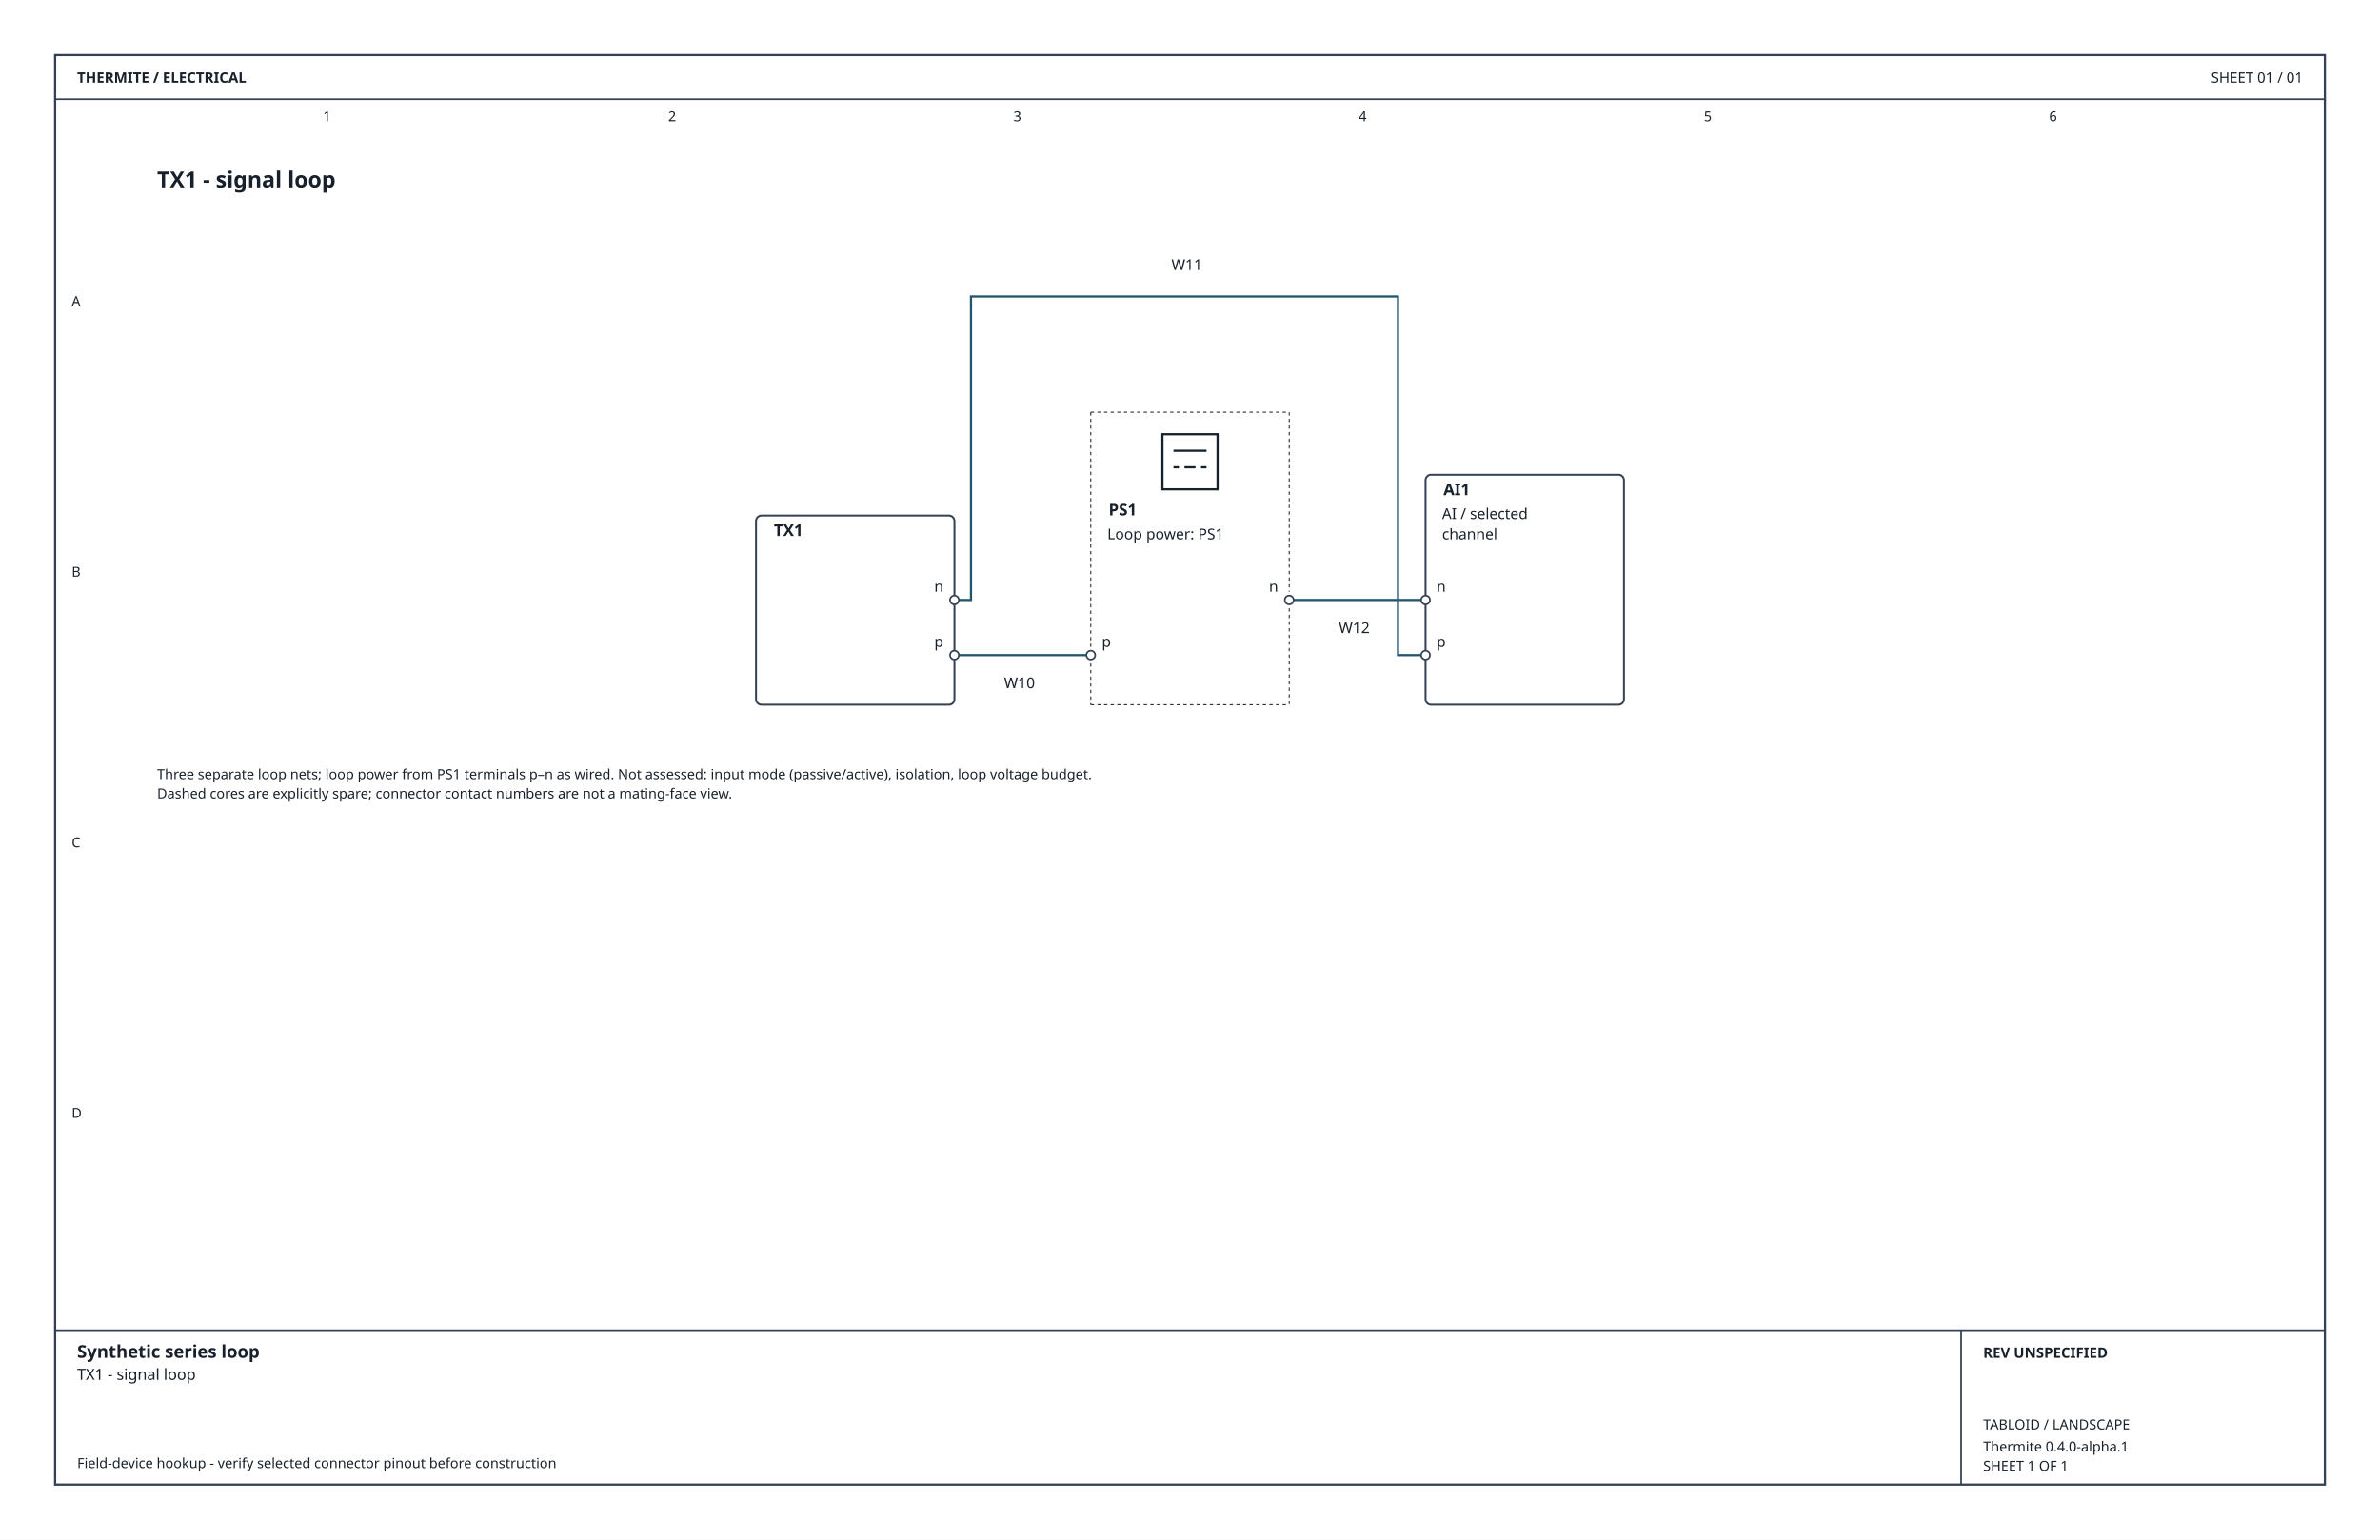
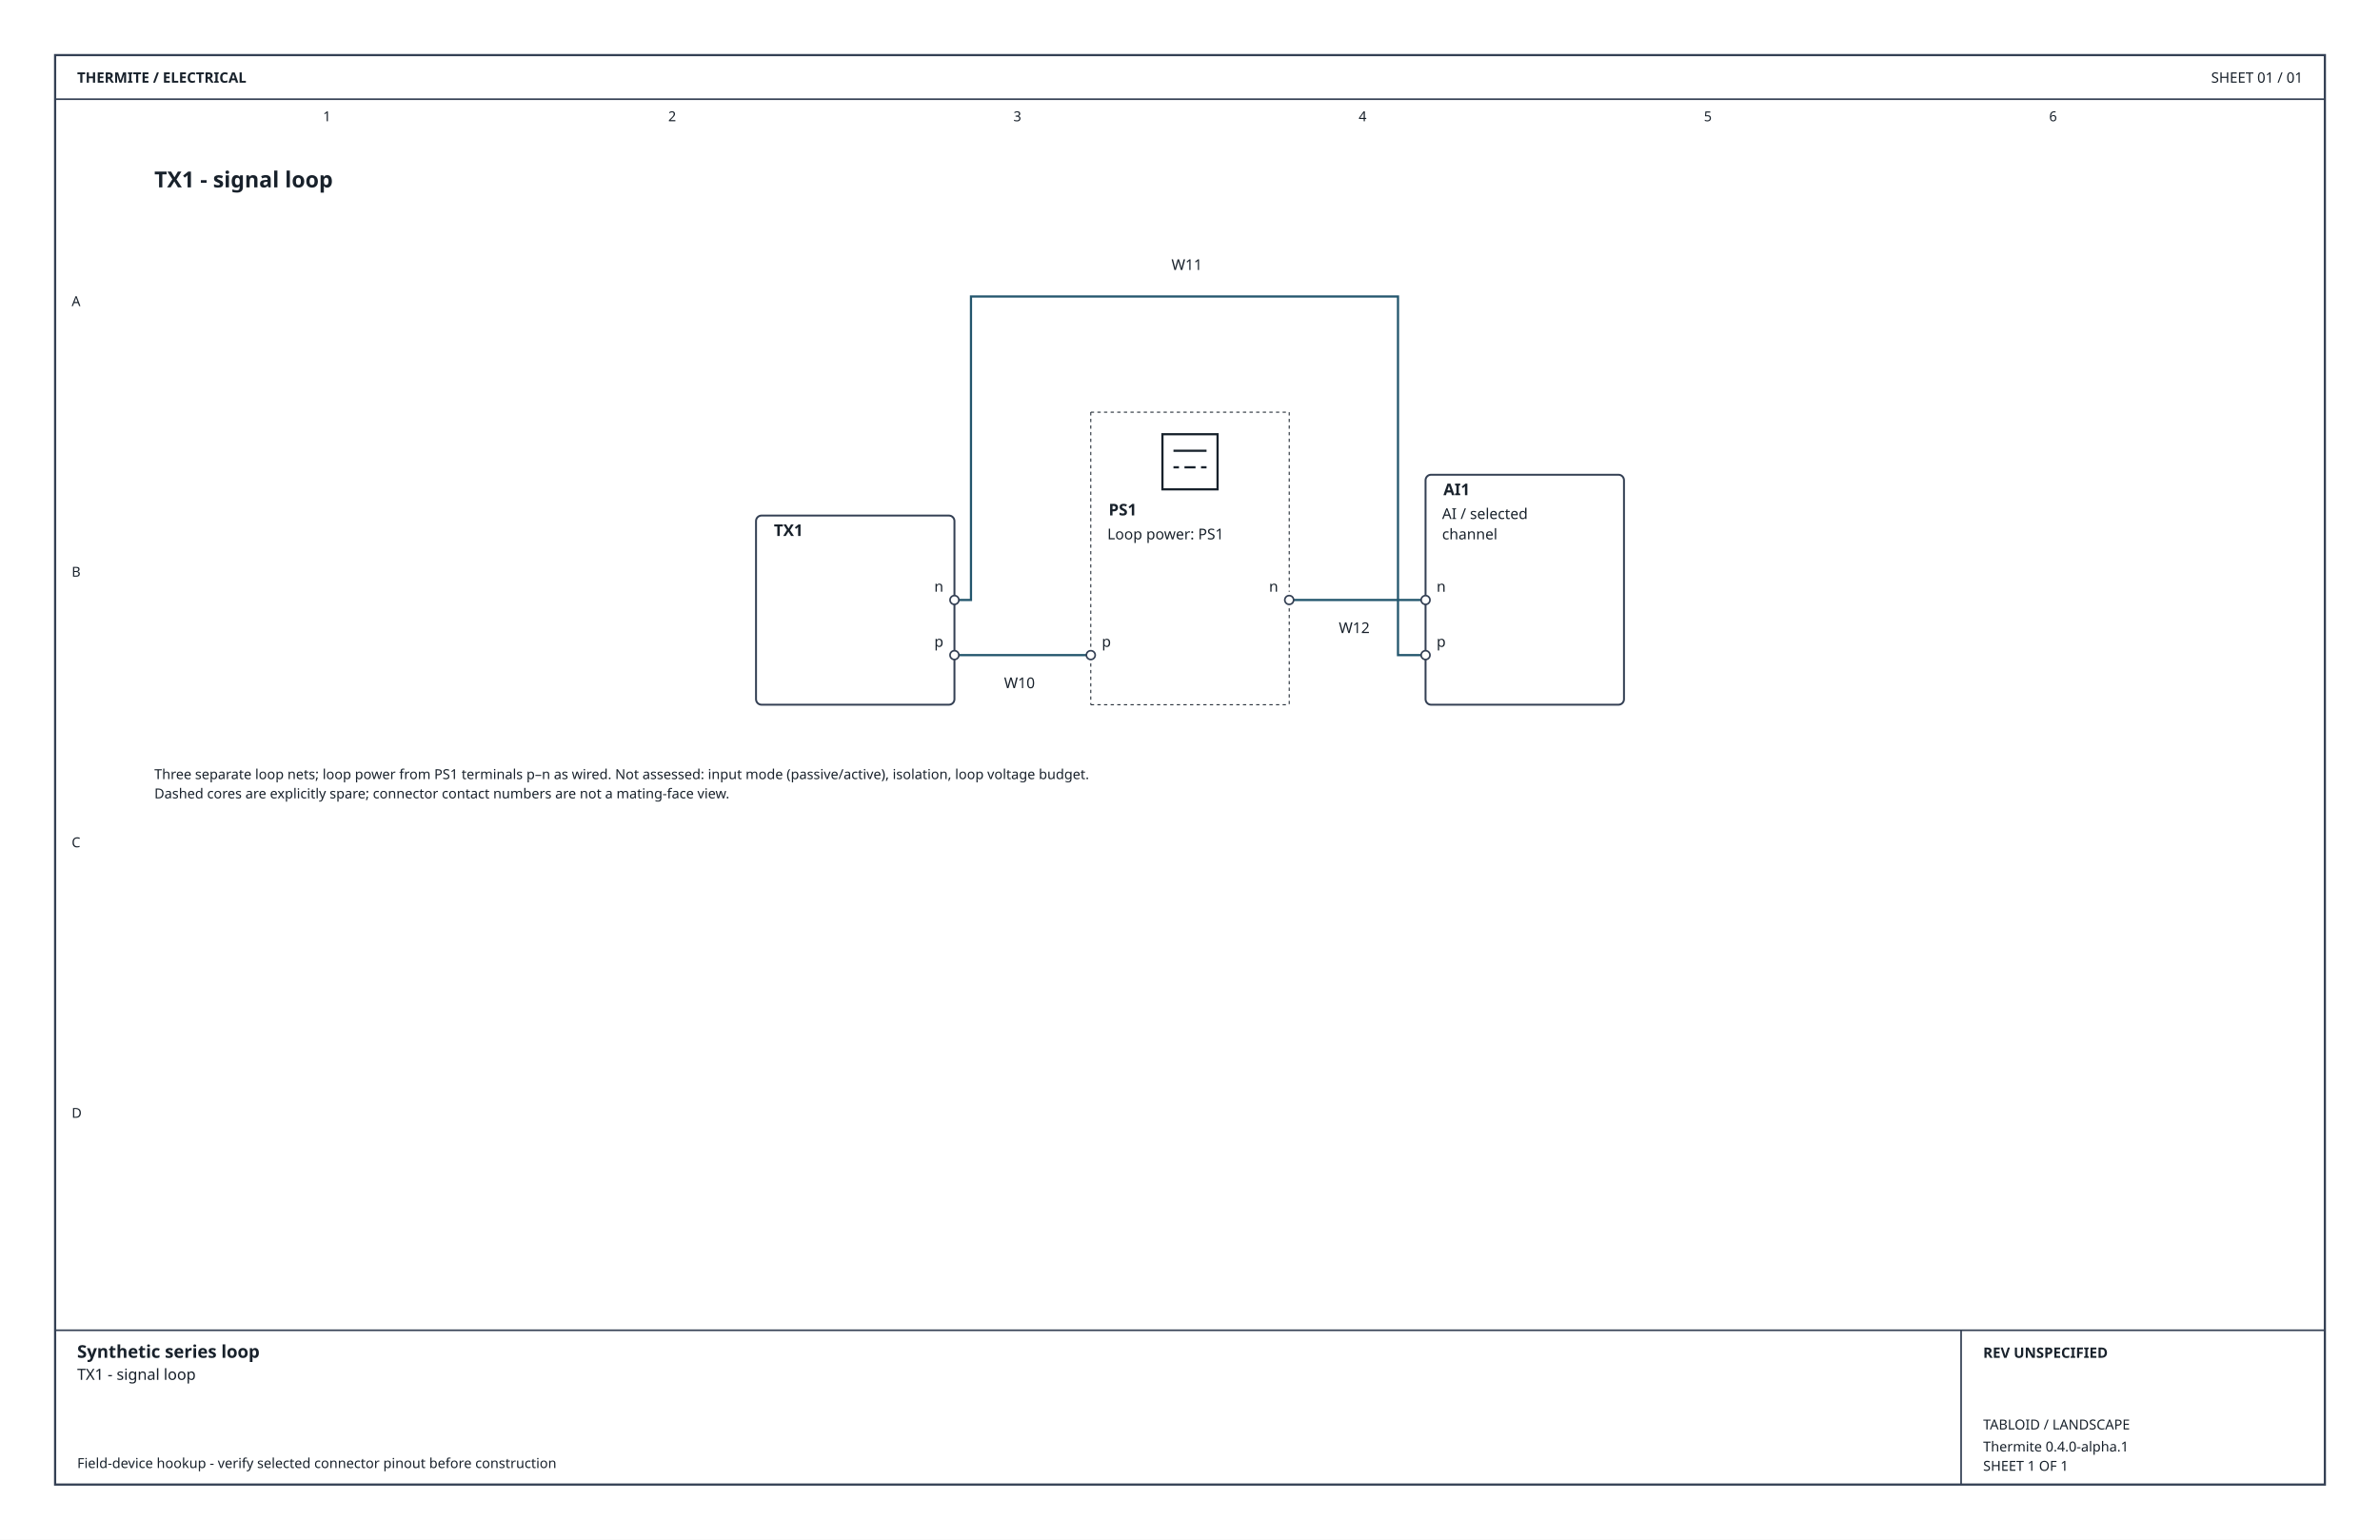
<svg xmlns="http://www.w3.org/2000/svg" width="431.8mm" height="279.4mm" viewBox="0 0 431.8 279.4" role="img" aria-label="TX1 - signal loop, sheet 1 of 1" data-sheet="1" data-total-sheets="1" data-paper="tabloid">
  <rect width="431.8" height="279.4" fill="white" />
  <rect x="10" y="10" width="411.8" height="259.4" fill="none" stroke="#344054" stroke-width="0.4" />
  <text x="14" y="15" font-family="Thermite Sans, Thermite Math, sans-serif" font-size="2.6" text-anchor="start" font-weight="700" fill="#18212b">THERMITE  /  ELECTRICAL</text>
  <text x="417.8" y="15" font-family="Thermite Sans, Thermite Math, sans-serif" font-size="2.6" text-anchor="end" font-weight="400" fill="#18212b">SHEET 01 / 01</text>
  <path d="M 10 18 L 421.8 18" fill="none" stroke="#344054" stroke-width="0.3" />
  <g data-navigation-view="view/1/0a7db6cc4c93b2729928ab9757bc4d8888b24d595e06566be57f1f3d5fcd90a7">
-     <text x="28.5" y="34" font-family="Thermite Sans, Thermite Math, sans-serif" font-size="4" text-anchor="start" font-weight="700" fill="#18212b">TX1 - signal loop</text>
+     <text x="28" y="34" font-family="Thermite Sans, Thermite Math, sans-serif" font-size="4" text-anchor="start" font-weight="700" fill="#18212b">TX1 - signal loop</text>
    <g transform="translate(131.164 40) scale(1)">
      <g transform="translate(0 0)">
        <g data-layout-source-port="p0_1_out" data-layout-target-port="p1_1_in" data-loop-conductor="74000000-0000-4000-8000-000000000010" data-net-id="net:sha256:d98b395fe0ca665f966ec3862ab463e6ff601ea7a52aa5109cd3808a62750df9" data-terminal-ends="[{&quot;deviceUid&quot;:&quot;74000000-0000-4000-8000-000000000002&quot;,&quot;terminalKey&quot;:&quot;p&quot;},{&quot;deviceUid&quot;:&quot;74000000-0000-4000-8000-000000000001&quot;,&quot;terminalKey&quot;:&quot;p&quot;}]">
          <path d="M 42 78.88 L 66.736 78.88" fill="none" stroke="#23566d" stroke-width="0.4" stroke-linecap="round" />
          <rect x="50" y="81.88" width="8.736" height="4.8" fill="white" />
          <text x="51" y="84.88" font-family="Thermite Sans, Thermite Math, sans-serif" font-size="2.7" text-anchor="start" font-weight="400" fill="#18212b">W10</text>
        </g>
        <g data-layout-source-port="p0_0_out" data-layout-target-port="p2_1_in" data-loop-conductor="74000000-0000-4000-8000-000000000011" data-net-id="net:sha256:7de6a5afa363ee7eea0244251aae33c2cc92d054af4aebb3340571a36421c2fc" data-terminal-ends="[{&quot;deviceUid&quot;:&quot;74000000-0000-4000-8000-000000000002&quot;,&quot;terminalKey&quot;:&quot;n&quot;},{&quot;deviceUid&quot;:&quot;74000000-0000-4000-8000-000000000003&quot;,&quot;terminalKey&quot;:&quot;p&quot;}]">
          <path d="M 42 68.88 L 45 68.88 L 45 13.8 L 122.472 13.8 L 122.472 78.88 L 127.472 78.88" fill="none" stroke="#23566d" stroke-width="0.4" stroke-linecap="round" />
          <rect x="80.368" y="6" width="8.736" height="4.8" fill="white" />
          <text x="81.368" y="9" font-family="Thermite Sans, Thermite Math, sans-serif" font-size="2.7" text-anchor="start" font-weight="400" fill="#18212b">W11</text>
        </g>
        <g data-layout-source-port="p1_0_out" data-layout-target-port="p2_0_in" data-loop-conductor="74000000-0000-4000-8000-000000000012" data-net-id="net:sha256:c1866bbc5434b5acb0ebbbe4e05f0fff4a0af07fa04efa300b68371396d844bd" data-terminal-ends="[{&quot;deviceUid&quot;:&quot;74000000-0000-4000-8000-000000000001&quot;,&quot;terminalKey&quot;:&quot;n&quot;},{&quot;deviceUid&quot;:&quot;74000000-0000-4000-8000-000000000003&quot;,&quot;terminalKey&quot;:&quot;n&quot;}]">
          <path d="M 102.736 68.88 L 127.472 68.88" fill="none" stroke="#23566d" stroke-width="0.4" stroke-linecap="round" />
          <rect x="110.736" y="71.88" width="8.736" height="4.8" fill="white" />
          <text x="111.736" y="74.88" font-family="Thermite Sans, Thermite Math, sans-serif" font-size="2.7" text-anchor="start" font-weight="400" fill="#18212b">W12</text>
        </g>
        <g data-device-uid="74000000-0000-4000-8000-000000000002" data-body-width="36" data-body-height="34.322" transform="translate(6 53.558)">
          <rect width="36" height="34.322" rx="1" fill="white" stroke="#344054" stroke-width="0.35" />
          <text data-tag-owner-uid="74000000-0000-4000-8000-000000000002" data-tag-kind="body" data-tag-block="74000000-0000-4000-8000-000000000002" data-tag-field="designation" data-tag-row-start="0" data-tag-row-end="3" x="3.24" y="3.702" font-family="Thermite Sans, Thermite Math, sans-serif" font-size="2.916" text-anchor="start" font-weight="700" fill="#18212b">TX1</text>
          <g data-layout-port="p0_0_out" data-loop-terminal="[&quot;74000000-0000-4000-8000-000000000002&quot;,&quot;n&quot;]">
            <circle cx="36" cy="15.322" r="0.8" fill="white" stroke="#344054" stroke-width="0.3" />
            <text x="34" y="13.822" font-family="Thermite Sans, Thermite Math, sans-serif" font-size="2.7" text-anchor="end" font-weight="400" fill="#18212b">n</text>
          </g>
          <g data-layout-port="p0_1_out" data-loop-terminal="[&quot;74000000-0000-4000-8000-000000000002&quot;,&quot;p&quot;]">
            <circle cx="36" cy="25.322" r="0.8" fill="white" stroke="#344054" stroke-width="0.3" />
            <text x="34" y="23.822" font-family="Thermite Sans, Thermite Math, sans-serif" font-size="2.7" text-anchor="end" font-weight="400" fill="#18212b">p</text>
          </g>
        </g>
        <g data-device-uid="74000000-0000-4000-8000-000000000001" data-body-width="36" data-body-height="53.08" transform="translate(66.736 34.8)">
          <g data-source-enclosure="true" fill="none">
            <rect width="36" height="53.08" fill="white" stroke="none" />
            <line x1="0" y1="0" x2="0" y2="42.58" stroke="#17212b" stroke-width="0.18" stroke-dasharray="0.6 0.6" />
            <line x1="0" y1="45.58" x2="0" y2="53.08" stroke="#17212b" stroke-width="0.18" stroke-dasharray="0.6 0.6" />
            <line x1="36" y1="0" x2="36" y2="32.58" stroke="#17212b" stroke-width="0.18" stroke-dasharray="0.6 0.6" />
            <line x1="36" y1="35.58" x2="36" y2="53.08" stroke="#17212b" stroke-width="0.18" stroke-dasharray="0.6 0.6" />
            <line x1="0" y1="0" x2="36" y2="0" stroke="#17212b" stroke-width="0.18" stroke-dasharray="0.6 0.6" />
            <line x1="0" y1="53.08" x2="36" y2="53.08" stroke="#17212b" stroke-width="0.18" stroke-dasharray="0.6 0.6" />
          </g>
          <g transform="translate(12 3)">
            <g data-circuit-mark="dc-output" stroke="#17212b" stroke-width="0.4" fill="none">
              <rect x="1" y="1" width="10" height="10" />
              <line x1="3" y1="4" x2="9" y2="4" />
              <line x1="3" y1="7" x2="4" y2="7" />
              <line x1="5" y1="7" x2="7" y2="7" />
              <line x1="8" y1="7" x2="9" y2="7" />
            </g>
          </g>
          <text data-tag-owner-uid="74000000-0000-4000-8000-000000000001" data-tag-kind="body" data-tag-block="74000000-0000-4000-8000-000000000001" data-tag-field="designation" data-tag-row-start="0" data-tag-row-end="3" x="3.24" y="18.731" font-family="Thermite Sans, Thermite Math, sans-serif" font-size="2.916" text-anchor="start" font-weight="700" fill="#18212b">PS1</text>
          <text x="3" y="23.08" font-family="Thermite Sans, Thermite Math, sans-serif" font-size="2.7" text-anchor="start" font-weight="400" fill="#18212b">Loop power: PS1</text>
          <g data-layout-port="p1_0_out" data-loop-terminal="[&quot;74000000-0000-4000-8000-000000000001&quot;,&quot;n&quot;]">
            <circle cx="36" cy="34.08" r="0.8" fill="white" stroke="#344054" stroke-width="0.3" />
            <text x="34" y="32.58" font-family="Thermite Sans, Thermite Math, sans-serif" font-size="2.7" text-anchor="end" font-weight="400" fill="#18212b">n</text>
          </g>
          <g data-layout-port="p1_1_in" data-loop-terminal="[&quot;74000000-0000-4000-8000-000000000001&quot;,&quot;p&quot;]">
            <circle cx="0" cy="44.08" r="0.8" fill="white" stroke="#344054" stroke-width="0.3" />
            <text x="2" y="42.58" font-family="Thermite Sans, Thermite Math, sans-serif" font-size="2.7" text-anchor="start" font-weight="400" fill="#18212b">p</text>
          </g>
        </g>
        <g data-device-uid="74000000-0000-4000-8000-000000000003" data-body-width="36" data-body-height="41.731" transform="translate(127.472 46.15)">
          <rect width="36" height="41.731" rx="1" fill="white" stroke="#344054" stroke-width="0.35" />
          <text data-tag-owner-uid="74000000-0000-4000-8000-000000000003" data-tag-kind="body" data-tag-block="74000000-0000-4000-8000-000000000003" data-tag-field="designation" data-tag-row-start="0" data-tag-row-end="3" x="3.24" y="3.711" font-family="Thermite Sans, Thermite Math, sans-serif" font-size="2.916" text-anchor="start" font-weight="700" fill="#18212b">AI1</text>
          <text x="3" y="8.031" font-family="Thermite Sans, Thermite Math, sans-serif" font-size="2.7" text-anchor="start" font-weight="400" fill="#18212b">AI / selected</text>
          <text x="3" y="11.731" font-family="Thermite Sans, Thermite Math, sans-serif" font-size="2.7" text-anchor="start" font-weight="400" fill="#18212b">channel</text>
          <g data-layout-port="p2_0_in" data-loop-terminal="[&quot;74000000-0000-4000-8000-000000000003&quot;,&quot;n&quot;]">
            <circle cx="0" cy="22.731" r="0.8" fill="white" stroke="#344054" stroke-width="0.3" />
            <text x="2" y="21.231" font-family="Thermite Sans, Thermite Math, sans-serif" font-size="2.7" text-anchor="start" font-weight="400" fill="#18212b">n</text>
          </g>
          <g data-layout-port="p2_1_in" data-loop-terminal="[&quot;74000000-0000-4000-8000-000000000003&quot;,&quot;p&quot;]">
            <circle cx="0" cy="32.731" r="0.8" fill="white" stroke="#344054" stroke-width="0.3" />
            <text x="2" y="31.231" font-family="Thermite Sans, Thermite Math, sans-serif" font-size="2.7" text-anchor="start" font-weight="400" fill="#18212b">p</text>
          </g>
        </g>
      </g>
    </g>
    <g data-engine-notes="true">
-       <text x="28.5" y="141.38" font-family="Thermite Sans, Thermite Math, sans-serif" font-size="2.5" text-anchor="start" font-weight="400" fill="#18212b">Three separate loop nets; loop power from PS1 terminals p–n as wired. Not assessed: input mode (passive/active), isolation, loop voltage budget.</text>
-       <text x="28.5" y="144.88" font-family="Thermite Sans, Thermite Math, sans-serif" font-size="2.5" text-anchor="start" font-weight="400" fill="#18212b">Dashed cores are explicitly spare; connector contact numbers are not a mating-face view.</text>
+       <text x="28" y="141.38" font-family="Thermite Sans, Thermite Math, sans-serif" font-size="2.5" text-anchor="start" font-weight="400" fill="#18212b">Three separate loop nets; loop power from PS1 terminals p–n as wired. Not assessed: input mode (passive/active), isolation, loop voltage budget.</text>
+       <text x="28" y="144.88" font-family="Thermite Sans, Thermite Math, sans-serif" font-size="2.5" text-anchor="start" font-weight="400" fill="#18212b">Dashed cores are explicitly spare; connector contact numbers are not a mating-face view.</text>
    </g>
  </g>
  <text x="59.317" y="22" font-family="Thermite Sans, Thermite Math, sans-serif" font-size="2.5" text-anchor="middle" font-weight="400" fill="#18212b">1</text>
  <text x="121.95" y="22" font-family="Thermite Sans, Thermite Math, sans-serif" font-size="2.5" text-anchor="middle" font-weight="400" fill="#18212b">2</text>
  <text x="184.583" y="22" font-family="Thermite Sans, Thermite Math, sans-serif" font-size="2.5" text-anchor="middle" font-weight="400" fill="#18212b">3</text>
  <text x="247.217" y="22" font-family="Thermite Sans, Thermite Math, sans-serif" font-size="2.5" text-anchor="middle" font-weight="400" fill="#18212b">4</text>
  <text x="309.85" y="22" font-family="Thermite Sans, Thermite Math, sans-serif" font-size="2.5" text-anchor="middle" font-weight="400" fill="#18212b">5</text>
  <text x="372.483" y="22" font-family="Thermite Sans, Thermite Math, sans-serif" font-size="2.5" text-anchor="middle" font-weight="400" fill="#18212b">6</text>
  <text x="13" y="55.55" font-family="Thermite Sans, Thermite Math, sans-serif" font-size="2.5" text-anchor="start" font-weight="400" fill="#18212b">A</text>
  <text x="13" y="104.65" font-family="Thermite Sans, Thermite Math, sans-serif" font-size="2.5" text-anchor="start" font-weight="400" fill="#18212b">B</text>
  <text x="13" y="153.75" font-family="Thermite Sans, Thermite Math, sans-serif" font-size="2.5" text-anchor="start" font-weight="400" fill="#18212b">C</text>
  <text x="13" y="202.85" font-family="Thermite Sans, Thermite Math, sans-serif" font-size="2.5" text-anchor="start" font-weight="400" fill="#18212b">D</text>
  <path d="M 10 241.4 L 421.8 241.4" fill="none" stroke="#344054" stroke-width="0.3" />
  <path d="M 355.8 241.4 L 355.8 269.4" fill="none" stroke="#344054" stroke-width="0.3" />
  <text x="14" y="246.4" font-family="Thermite Sans, Thermite Math, sans-serif" font-size="3.2" text-anchor="start" font-weight="700" fill="#18212b">Synthetic series loop</text>
  <text x="14" y="250.4" font-family="Thermite Sans, Thermite Math, sans-serif" font-size="2.8" text-anchor="start" font-weight="400" fill="#18212b">TX1 - signal loop</text>
  <text x="14" y="266.4" font-family="Thermite Sans, Thermite Math, sans-serif" font-size="2.5" text-anchor="start" font-weight="400" fill="#18212b">Field-device hookup - verify selected connector pinout before construction</text>
  <text x="359.8" y="246.4" font-family="Thermite Sans, Thermite Math, sans-serif" font-size="2.6" text-anchor="start" font-weight="700" fill="#18212b">REV UNSPECIFIED</text>
  <text x="359.8" y="259.4" font-family="Thermite Sans, Thermite Math, sans-serif" font-size="2.5" text-anchor="start" font-weight="400" fill="#18212b">TABLOID / LANDSCAPE</text>
  <text x="359.8" y="263.4" font-family="Thermite Sans, Thermite Math, sans-serif" font-size="2.5" text-anchor="start" font-weight="400" fill="#18212b">Thermite 0.4.0-alpha.1</text>
  <text x="359.8" y="266.9" font-family="Thermite Sans, Thermite Math, sans-serif" font-size="2.5" text-anchor="start" font-weight="400" fill="#18212b">SHEET 1 OF 1</text>
</svg>
